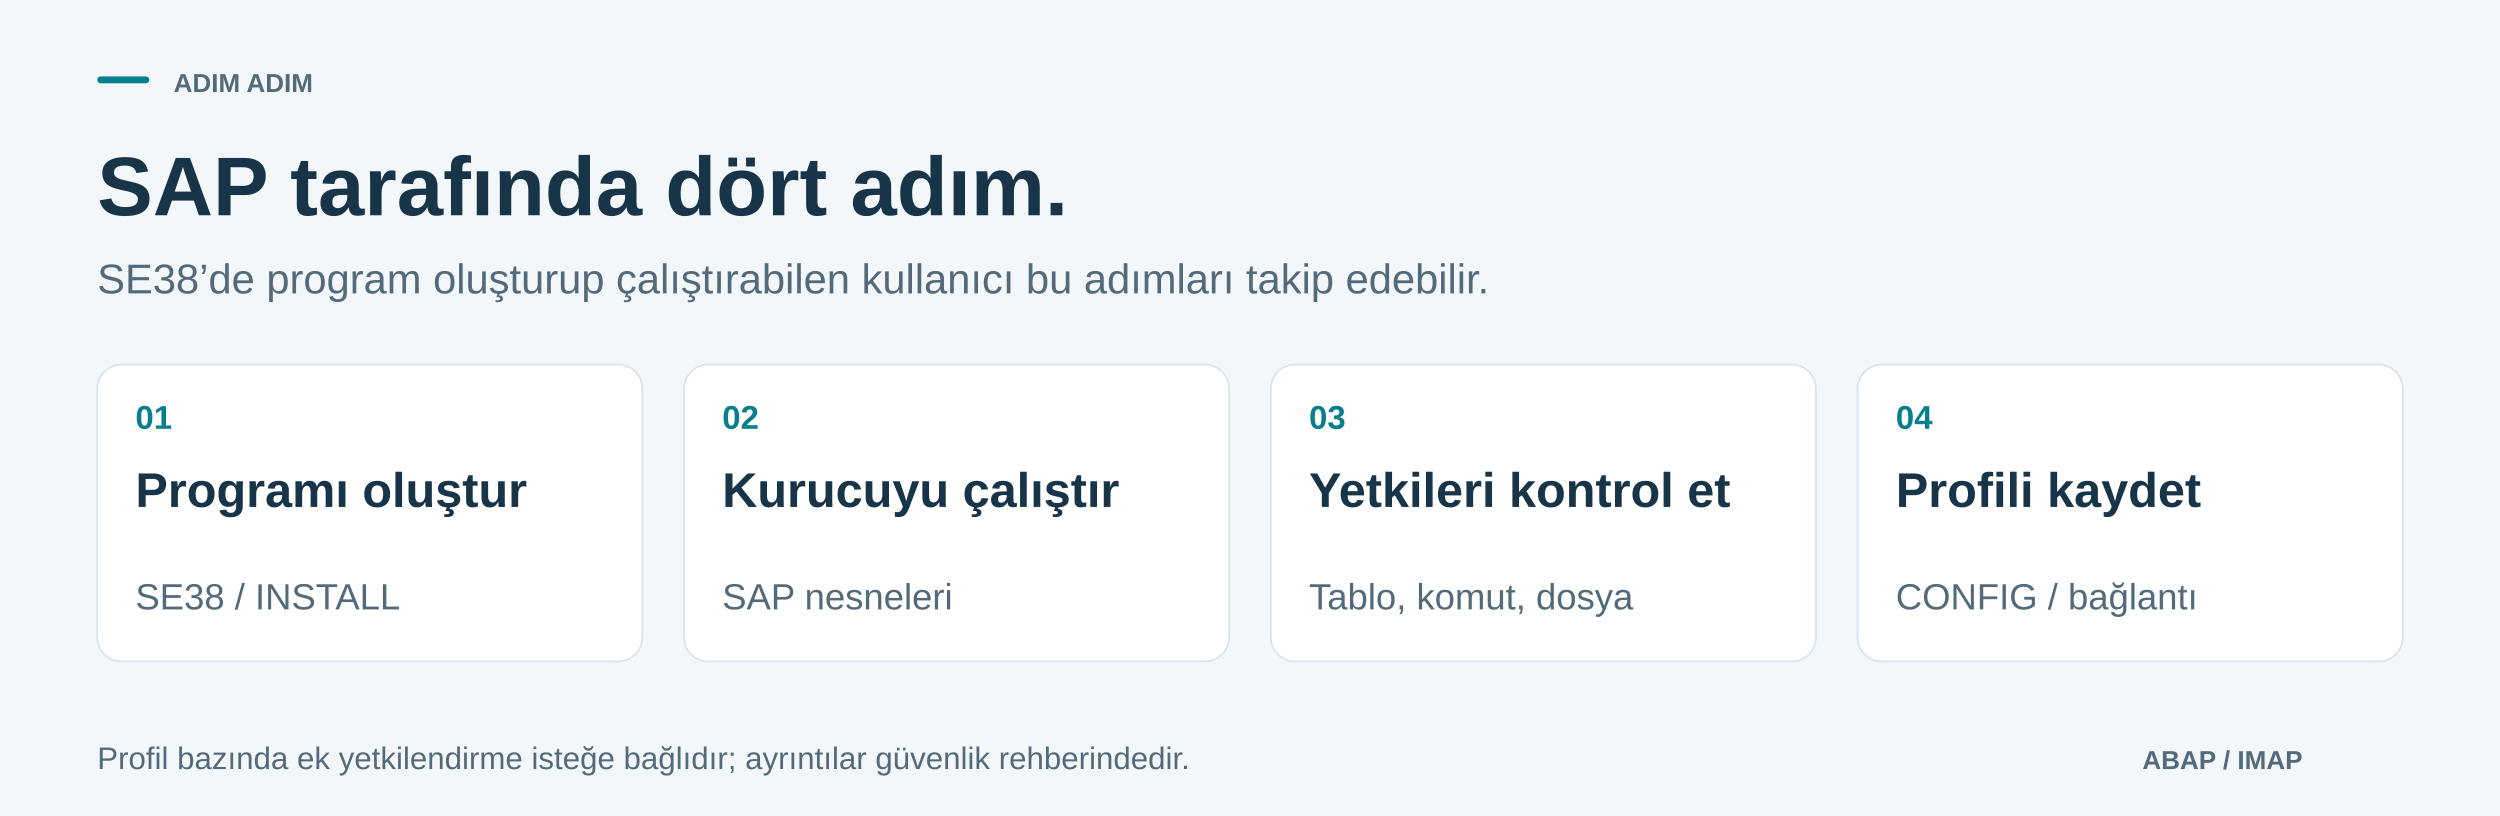
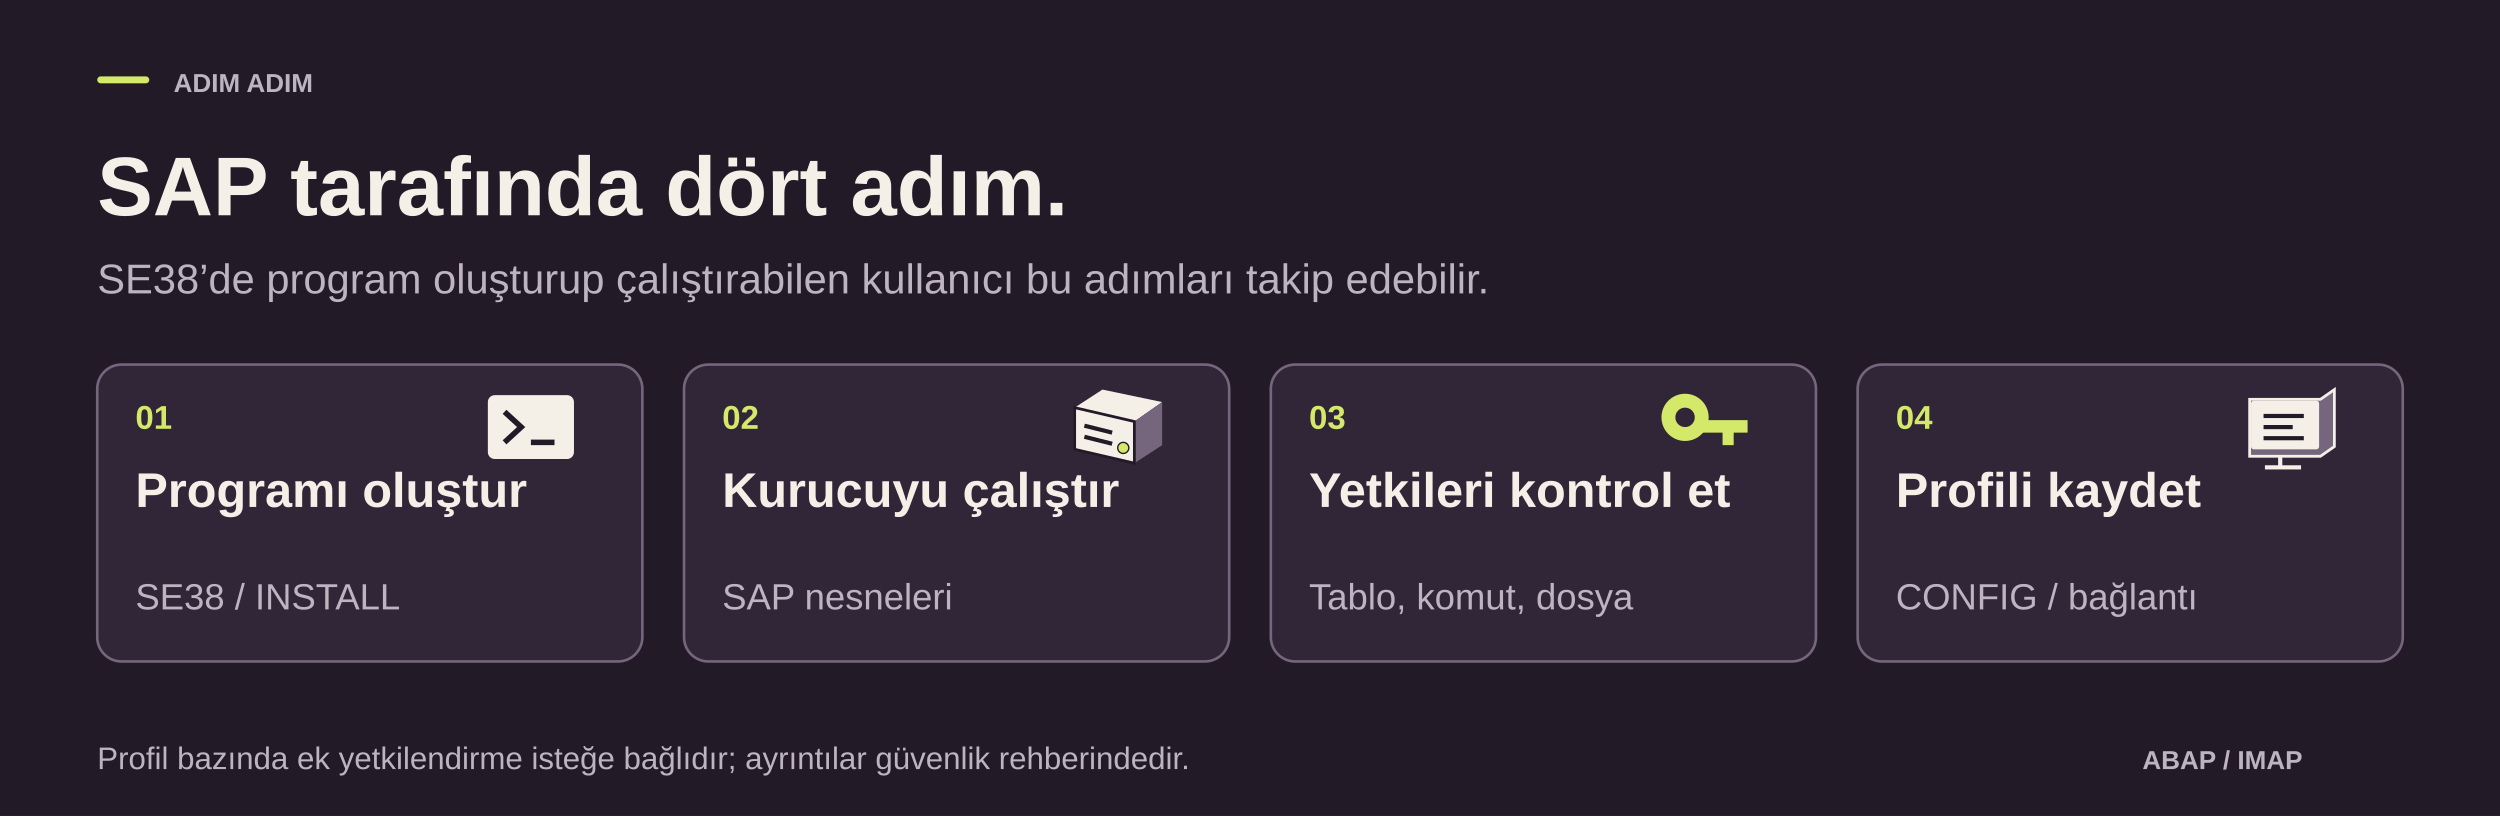
<svg xmlns="http://www.w3.org/2000/svg" width="1440" height="470" viewBox="0 0 1440 470" role="img" aria-labelledby="title desc">
-   <rect x="0" y="0" width="1440" height="470" rx="0" fill="#F4F7FA" />
-   <rect x="56" y="44" width="30" height="4" rx="2" fill="#087F8C" />
-   <text x="100" y="53" font-family="Segoe UI, Arial, sans-serif" font-size="15" font-weight="600" fill="#536A7B">ADIM ADIM</text>
-   <text x="56" y="124" font-family="Segoe UI, Arial, sans-serif" font-size="48" font-weight="600" fill="#183448">SAP tarafında dört adım.</text>
-   <text x="56" y="169" font-family="Segoe UI, Arial, sans-serif" font-size="24" font-weight="400" fill="#536A7B">SE38’de program oluşturup çalıştırabilen kullanıcı bu adımları takip edebilir.</text>
-   <rect x="56.0" y="210" width="314.0" height="171" rx="14" fill="#FFFFFF" stroke="#D8E3EB" stroke-width="1" />
-   <text x="78.0" y="247" font-family="Segoe UI, Arial, sans-serif" font-size="19" font-weight="600" fill="#087F8C">01</text>
-   <text x="78.0" y="292" font-family="Segoe UI, Arial, sans-serif" font-size="28" font-weight="600" fill="#183448">Programı oluştur</text>
-   <text x="78.0" y="351" font-family="Segoe UI, Arial, sans-serif" font-size="21" font-weight="400" fill="#536A7B">SE38 / INSTALL</text>
-   <rect x="394.0" y="210" width="314.0" height="171" rx="14" fill="#FFFFFF" stroke="#D8E3EB" stroke-width="1" />
-   <text x="416.0" y="247" font-family="Segoe UI, Arial, sans-serif" font-size="19" font-weight="600" fill="#087F8C">02</text>
-   <text x="416.0" y="292" font-family="Segoe UI, Arial, sans-serif" font-size="28" font-weight="600" fill="#183448">Kurucuyu çalıştır</text>
-   <text x="416.0" y="351" font-family="Segoe UI, Arial, sans-serif" font-size="21" font-weight="400" fill="#536A7B">SAP nesneleri</text>
-   <rect x="732.0" y="210" width="314.0" height="171" rx="14" fill="#FFFFFF" stroke="#D8E3EB" stroke-width="1" />
-   <text x="754.0" y="247" font-family="Segoe UI, Arial, sans-serif" font-size="19" font-weight="600" fill="#087F8C">03</text>
-   <text x="754.0" y="292" font-family="Segoe UI, Arial, sans-serif" font-size="28" font-weight="600" fill="#183448">Yetkileri kontrol et</text>
-   <text x="754.0" y="351" font-family="Segoe UI, Arial, sans-serif" font-size="21" font-weight="400" fill="#536A7B">Tablo, komut, dosya</text>
-   <rect x="1070.0" y="210" width="314.0" height="171" rx="14" fill="#FFFFFF" stroke="#D8E3EB" stroke-width="1" />
-   <text x="1092.0" y="247" font-family="Segoe UI, Arial, sans-serif" font-size="19" font-weight="600" fill="#087F8C">04</text>
-   <text x="1092.0" y="292" font-family="Segoe UI, Arial, sans-serif" font-size="28" font-weight="600" fill="#183448">Profili kaydet</text>
-   <text x="1092.0" y="351" font-family="Segoe UI, Arial, sans-serif" font-size="21" font-weight="400" fill="#536A7B">CONFIG / bağlantı</text>
-   <text x="56" y="443" font-family="Segoe UI, Arial, sans-serif" font-size="18" font-weight="400" fill="#536A7B">Profil bazında ek yetkilendirme isteğe bağlıdır; ayrıntılar güvenlik rehberindedir.</text>
-   <text x="1234" y="443" font-family="Segoe UI, Arial, sans-serif" font-size="15" font-weight="600" fill="#536A7B">ABAP / IMAP</text>
+   <rect x="0" y="0" width="1440" height="470" rx="0" fill="#231A28" />
+   <rect x="56" y="44" width="30" height="4" rx="2" fill="#D4E86A" />
+   <text x="100" y="53" font-family="Segoe UI, Arial, sans-serif" font-size="15" font-weight="700" fill="#BDB4C2">ADIM ADIM</text>
+   <text x="56" y="124" font-family="Segoe UI, Arial, sans-serif" font-size="48" font-weight="700" fill="#F4F0E8">SAP tarafında dört adım.</text>
+   <text x="56" y="169" font-family="Segoe UI, Arial, sans-serif" font-size="24" font-weight="400" fill="#BDB4C2">SE38’de program oluşturup çalıştırabilen kullanıcı bu adımları takip edebilir.</text>
+   <rect x="56.0" y="210" width="314.0" height="171" rx="14" fill="#302638" stroke="#76667D" stroke-width="1.5" />
+   <text x="78.0" y="247" font-family="Segoe UI, Arial, sans-serif" font-size="19" font-weight="700" fill="#D4E86A">01</text>
+   <text x="78.0" y="292" font-family="Segoe UI, Arial, sans-serif" font-size="28" font-weight="700" fill="#F4F0E8">Programı oluştur</text>
+   <text x="78.0" y="351" font-family="Segoe UI, Arial, sans-serif" font-size="21" font-weight="400" fill="#BDB4C2">SE38 / INSTALL</text>
+   <rect x="394.0" y="210" width="314.0" height="171" rx="14" fill="#302638" stroke="#76667D" stroke-width="1.5" />
+   <text x="416.0" y="247" font-family="Segoe UI, Arial, sans-serif" font-size="19" font-weight="700" fill="#D4E86A">02</text>
+   <text x="416.0" y="292" font-family="Segoe UI, Arial, sans-serif" font-size="28" font-weight="700" fill="#F4F0E8">Kurucuyu çalıştır</text>
+   <text x="416.0" y="351" font-family="Segoe UI, Arial, sans-serif" font-size="21" font-weight="400" fill="#BDB4C2">SAP nesneleri</text>
+   <rect x="732.0" y="210" width="314.0" height="171" rx="14" fill="#302638" stroke="#76667D" stroke-width="1.5" />
+   <text x="754.0" y="247" font-family="Segoe UI, Arial, sans-serif" font-size="19" font-weight="700" fill="#D4E86A">03</text>
+   <text x="754.0" y="292" font-family="Segoe UI, Arial, sans-serif" font-size="28" font-weight="700" fill="#F4F0E8">Yetkileri kontrol et</text>
+   <text x="754.0" y="351" font-family="Segoe UI, Arial, sans-serif" font-size="21" font-weight="400" fill="#BDB4C2">Tablo, komut, dosya</text>
+   <rect x="1070.0" y="210" width="314.0" height="171" rx="14" fill="#302638" stroke="#76667D" stroke-width="1.5" />
+   <text x="1092.0" y="247" font-family="Segoe UI, Arial, sans-serif" font-size="19" font-weight="700" fill="#D4E86A">04</text>
+   <text x="1092.0" y="292" font-family="Segoe UI, Arial, sans-serif" font-size="28" font-weight="700" fill="#F4F0E8">Profili kaydet</text>
+   <text x="1092.0" y="351" font-family="Segoe UI, Arial, sans-serif" font-size="21" font-weight="400" fill="#BDB4C2">CONFIG / bağlantı</text>
+   <text x="56" y="443" font-family="Segoe UI, Arial, sans-serif" font-size="18" font-weight="400" fill="#BDB4C2">Profil bazında ek yetkilendirme isteğe bağlıdır; ayrıntılar güvenlik rehberindedir.</text>
+   <text x="1234" y="443" font-family="Segoe UI, Arial, sans-serif" font-size="15" font-weight="700" fill="#BDB4C2">ABAP / IMAP</text>
+   <g transform="translate(277.0 222.0) scale(.8)">
+     <rect x="5" y="7" width="62" height="46" rx="5" fill="#F4F0E8" />
+     <path d="M17 19 L29 30 L17 41 M36 41 H53" fill="none" stroke="#231A28" stroke-width="4" />
+   </g>
+   <g transform="translate(615.0 222.0) scale(.8)">
+     <path d="M5 16 L25 3 L68 12 L48 26 Z" fill="#F4F0E8" />
+     <path d="M48 26 L68 12 V43 L48 56 Z" fill="#76667D" />
+     <path d="M5 16 L48 26 V56 L5 46 Z" fill="#F4F0E8" stroke="#231A28" stroke-width="2" />
+     <path d="M12 29 L32 34 M12 37 L32 42" stroke="#231A28" stroke-width="3" />
+     <circle cx="40" cy="45" r="4" fill="#D4E86A" stroke="#231A28" />
+   </g>
+   <g transform="translate(953.0 222.0) scale(.8)">
+     <circle cx="22" cy="23" r="17" fill="#D4E86A" />
+     <circle cx="22" cy="23" r="7" fill="#302638" />
+     <path d="M34 25 H67 V34 H57 V43 H49 V34 H34 Z" fill="#D4E86A" />
+   </g>
+   <g transform="translate(1291.0 222.0) scale(.8)">
+     <path d="M6 10 H57 L67 3 V44 L57 51 H6 Z" fill="#76667D" stroke="#F4F0E8" stroke-width="2" />
+     <rect x="7" y="11" width="49" height="35" rx="2" fill="#F4F0E8" />
+     <path d="M16 22 H45 M16 30 H37 M16 38 H45" stroke="#231A28" stroke-width="3" />
+     <path d="M28 51 V59 M17 59 H43" stroke="#F4F0E8" stroke-width="3" />
+   </g>
</svg>
